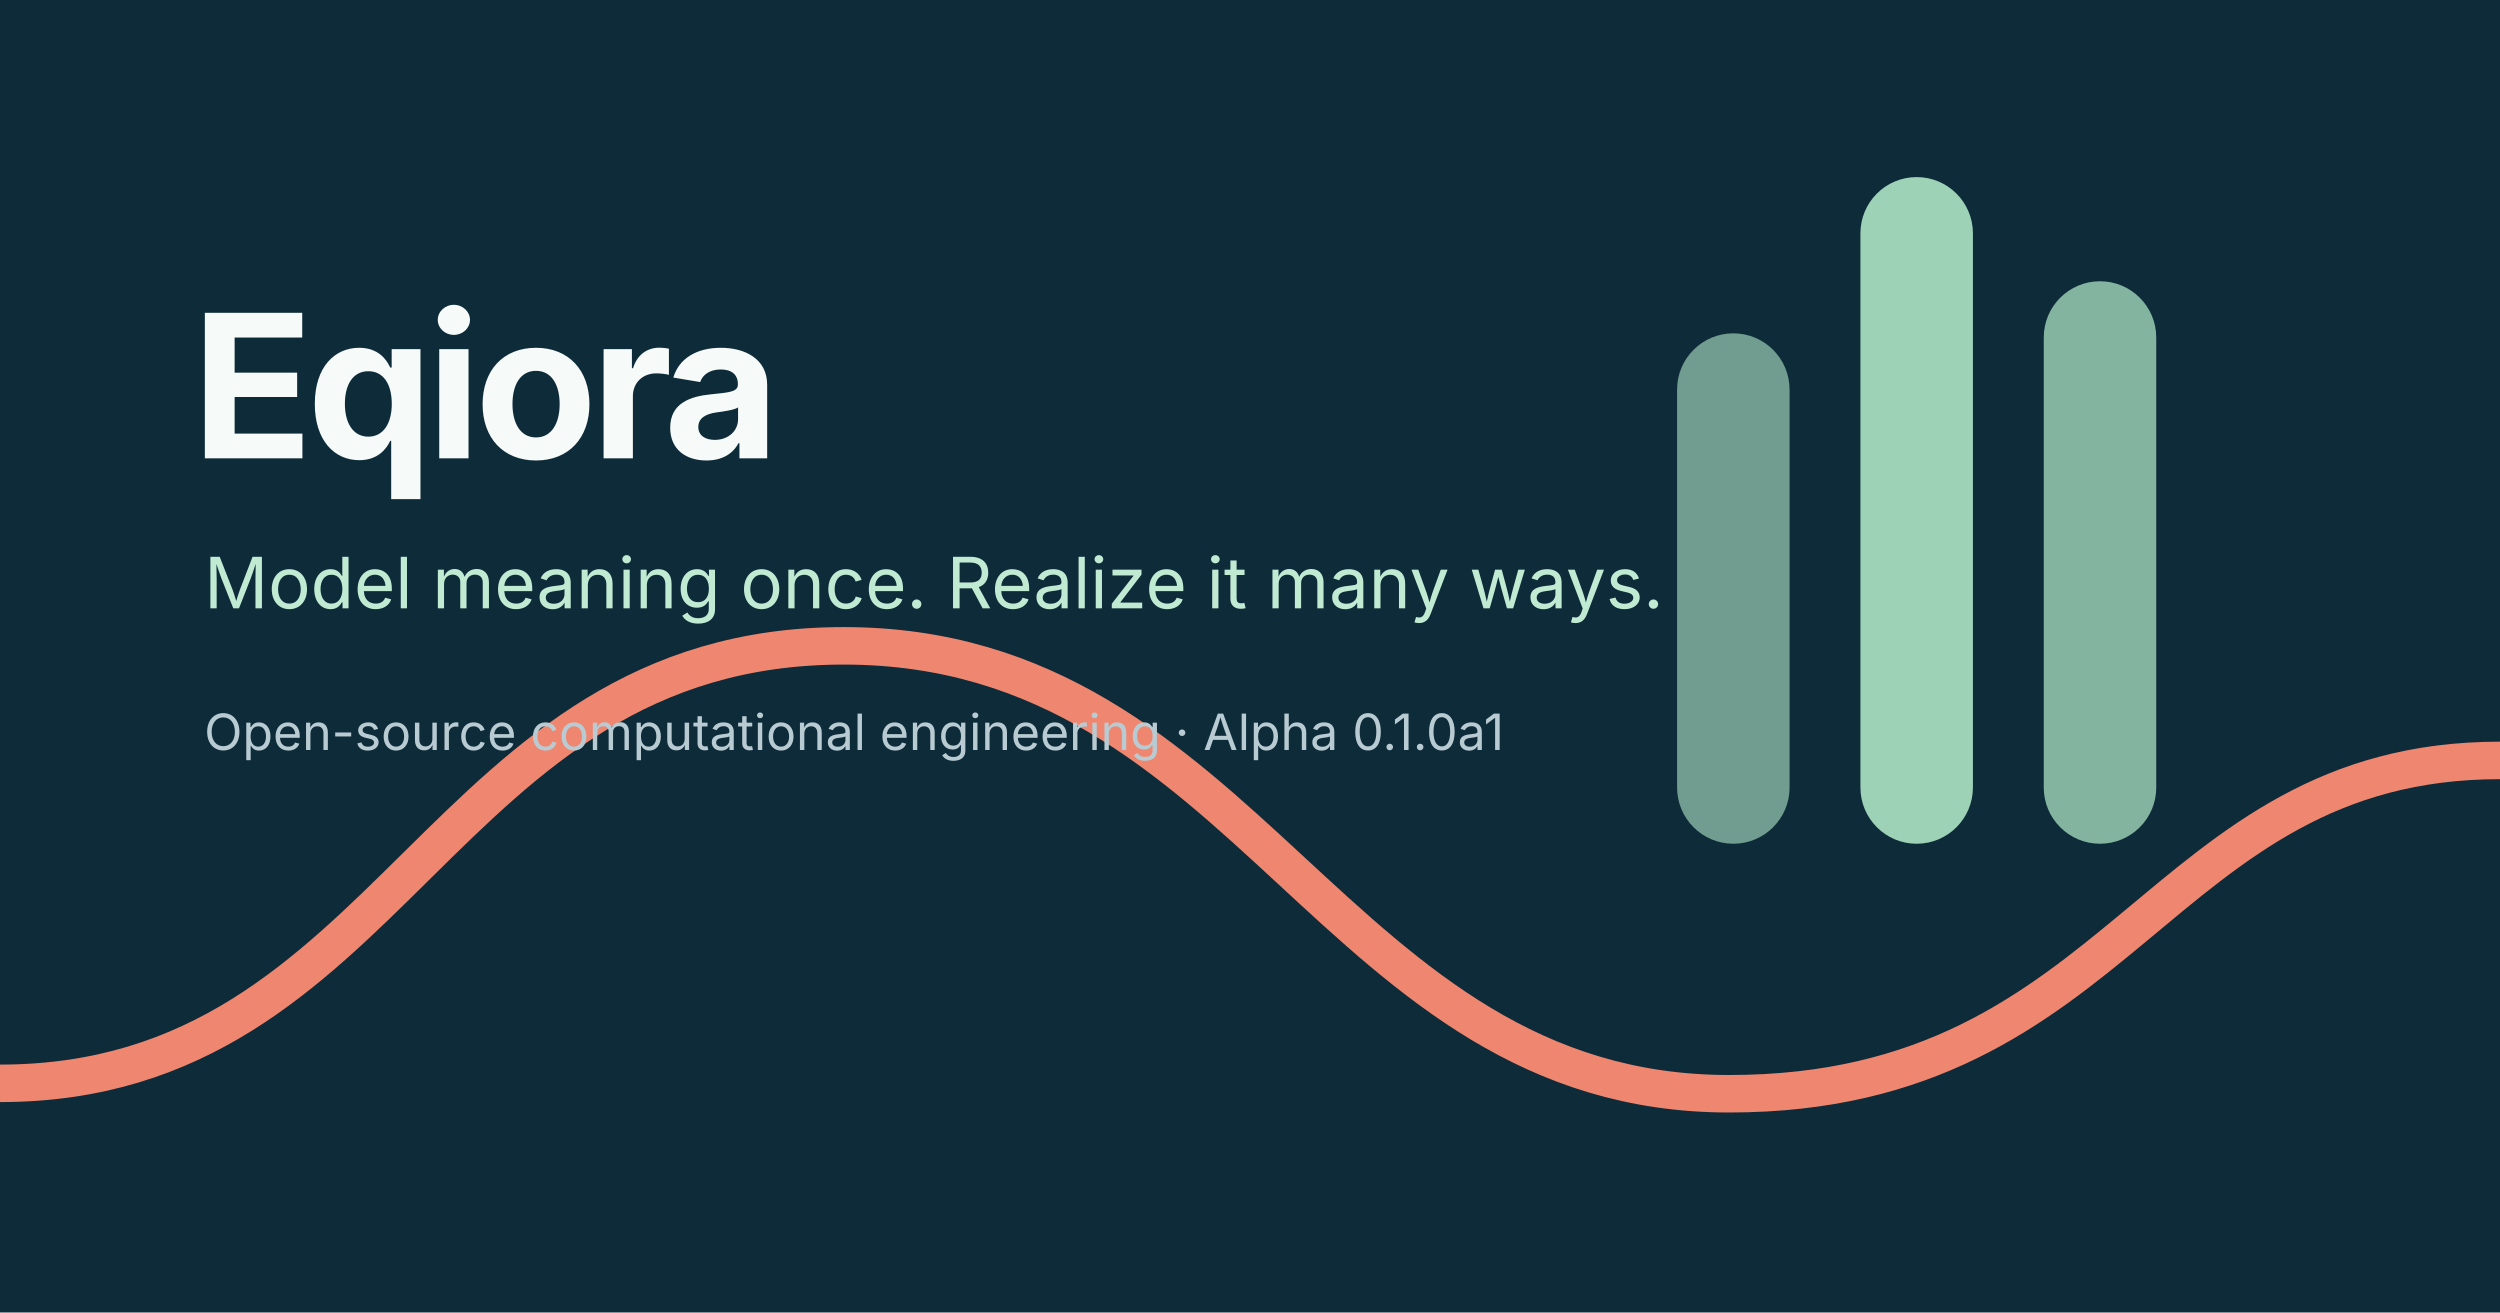
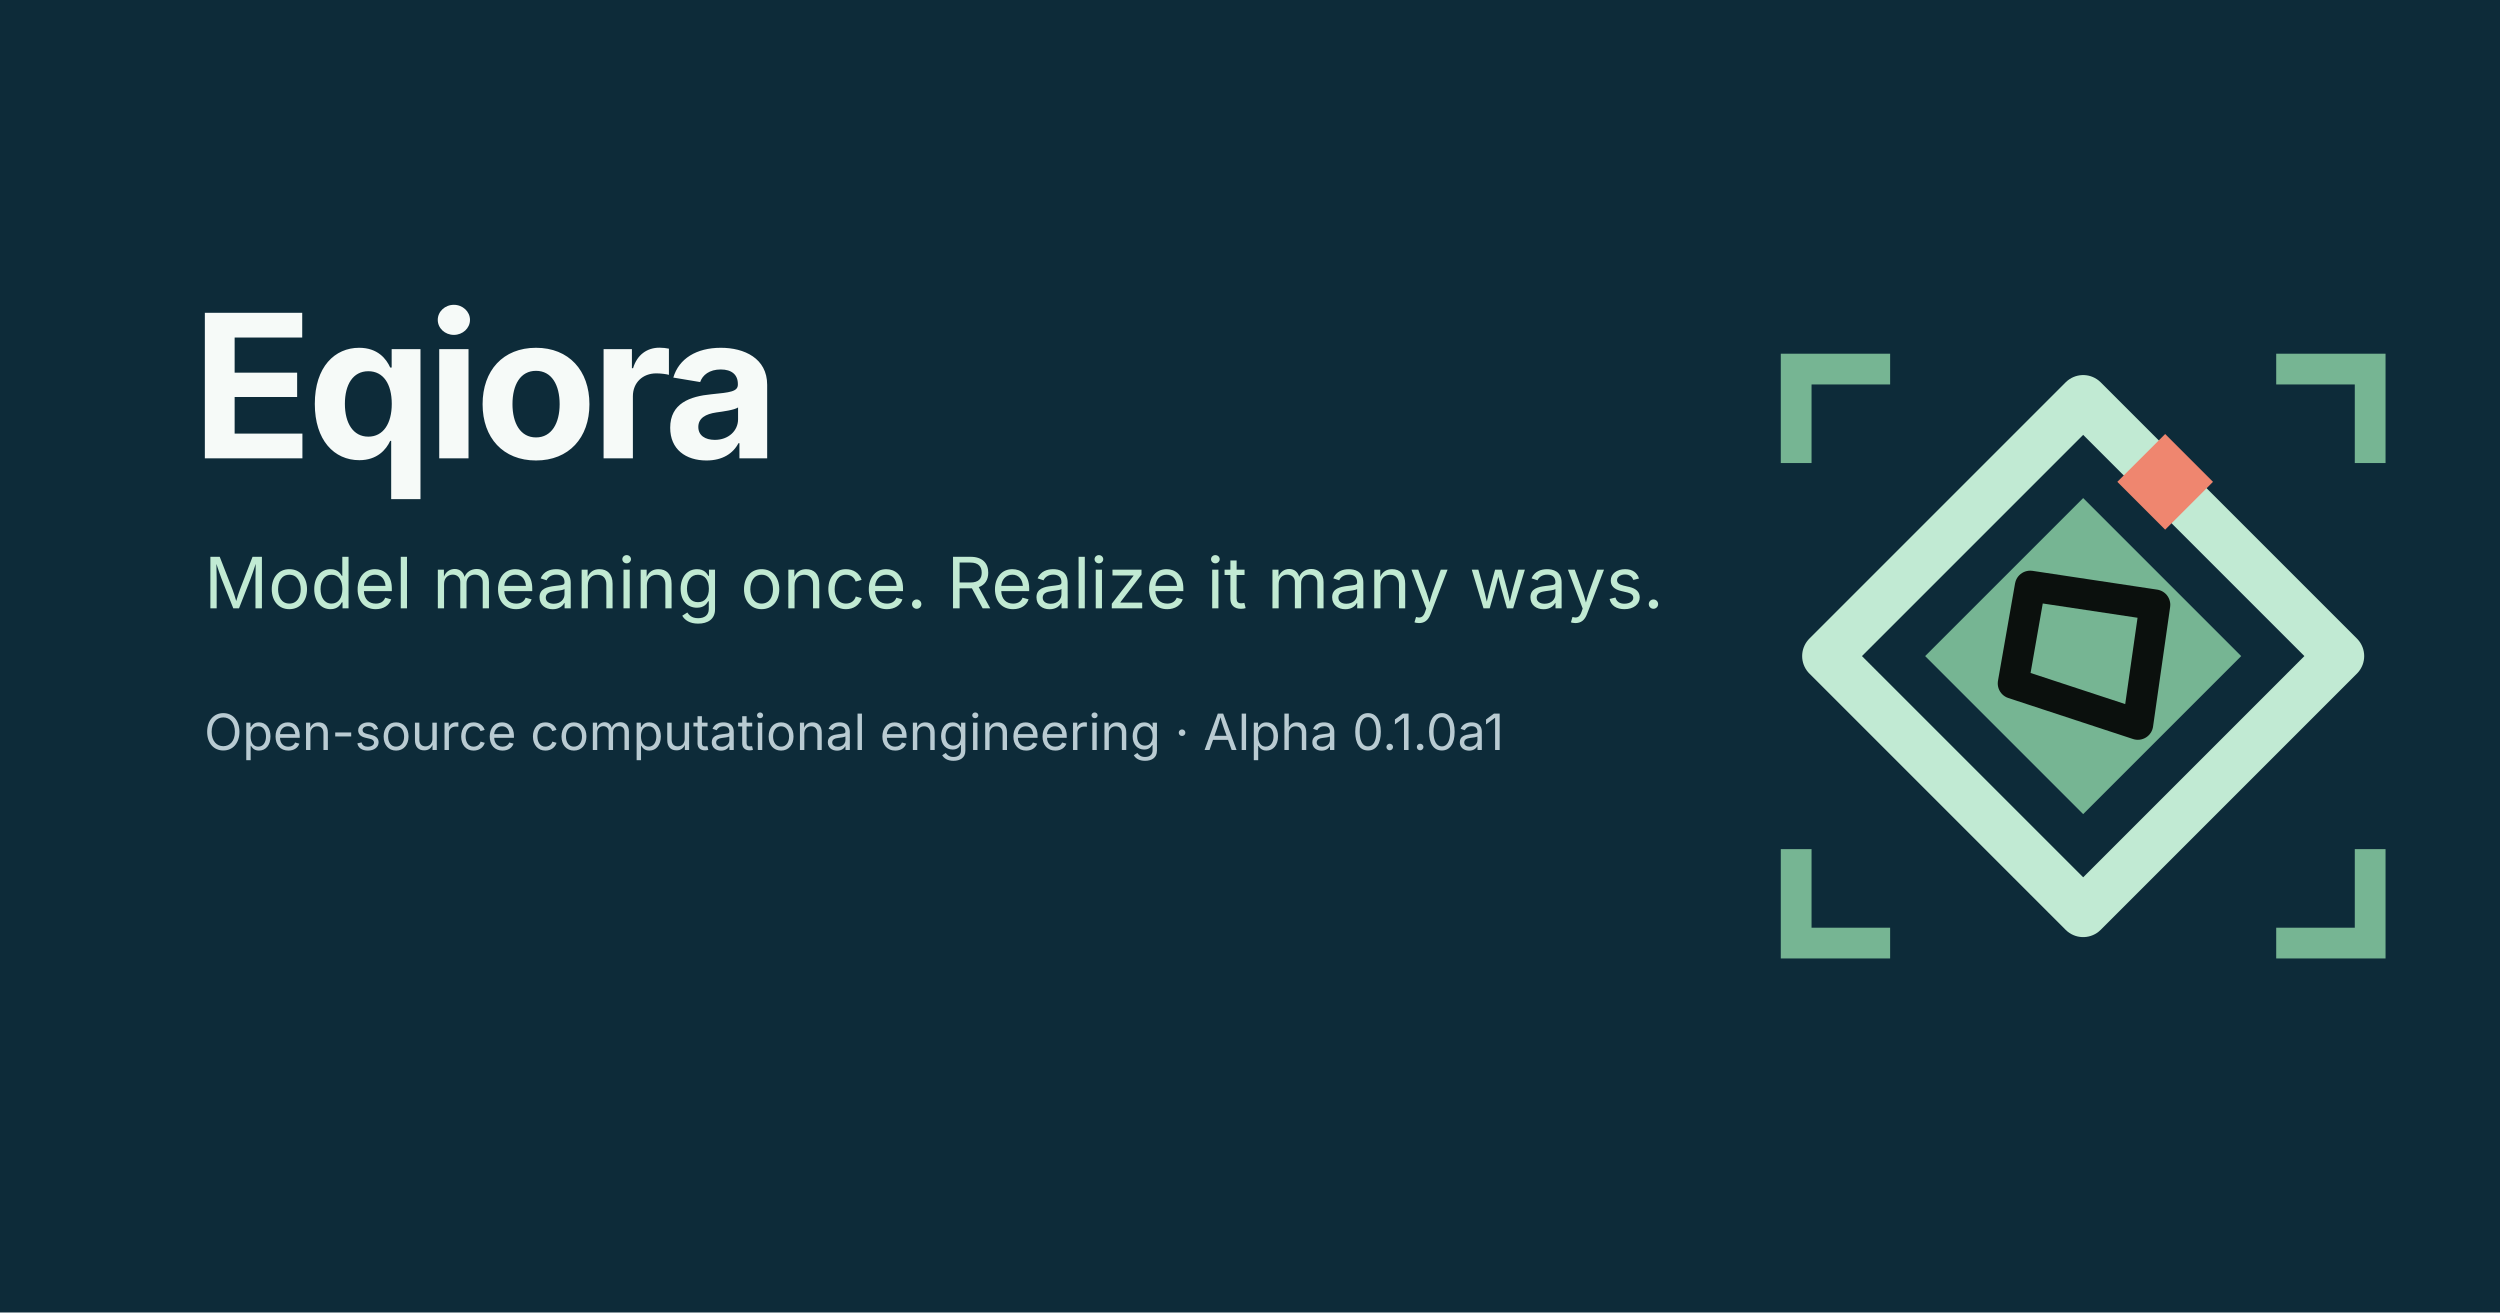
<svg xmlns="http://www.w3.org/2000/svg" width="1200" height="630" viewBox="0 0 1200 630" role="img" aria-labelledby="title description">
  <rect width="1200" height="630" fill="#0d2b39" />
-   <path d="M0 520C190 520 210 310 405 310s235 215 425 215 205-160 370-160" fill="none" stroke="#ef866f" stroke-linecap="round" stroke-width="18" />
-   <g fill="#9ed2b7">
-     <rect x="805" y="160" width="54" height="245" rx="27" opacity=".68" />
-     <rect x="893" y="85" width="54" height="320" rx="27" />
-     <rect x="981" y="135" width="54" height="270" rx="27" opacity=".82" />
+   <g transform="translate(790 105) scale(.41)">
+     <g fill="none" stroke="#76b593" stroke-width="36">
+       <path d="M286 176H176V286" />
+       <path d="M738 176H848V286" />
+       <path d="M848 738V848H738" />
+       <path d="M176 738V848H286" />
+     </g>
+     <path d="M512 327L697 512 512 697 327 512Z" fill="#76b593" />
+     <path d="M450 430L596 452 576 592 430 544Z" fill="none" stroke="#0b100d" stroke-linejoin="round" stroke-width="36" />
+     <path d="M512 212L812 512 512 812 212 512Z" fill="none" stroke="#c1ead3" stroke-linejoin="round" stroke-width="58" />
+     <path d="M608 252L664 308 608 364 552 308Z" fill="#ef866f" />
  </g>
  <text x="92" y="220" fill="#f6faf8" font-family="system-ui, -apple-system, 'Segoe UI', sans-serif" font-size="96" font-weight="700" letter-spacing="-3">Eqiora</text>
  <text x="98" y="292" fill="#c1ead3" font-family="system-ui, -apple-system, 'Segoe UI', sans-serif" font-size="34">Model meaning once. Realize it many ways.</text>
  <text x="98" y="360" fill="#b9cbd2" font-family="system-ui, -apple-system, 'Segoe UI', sans-serif" font-size="24">Open-source computational engineering · Alpha 0.1.0a1</text>
</svg>
